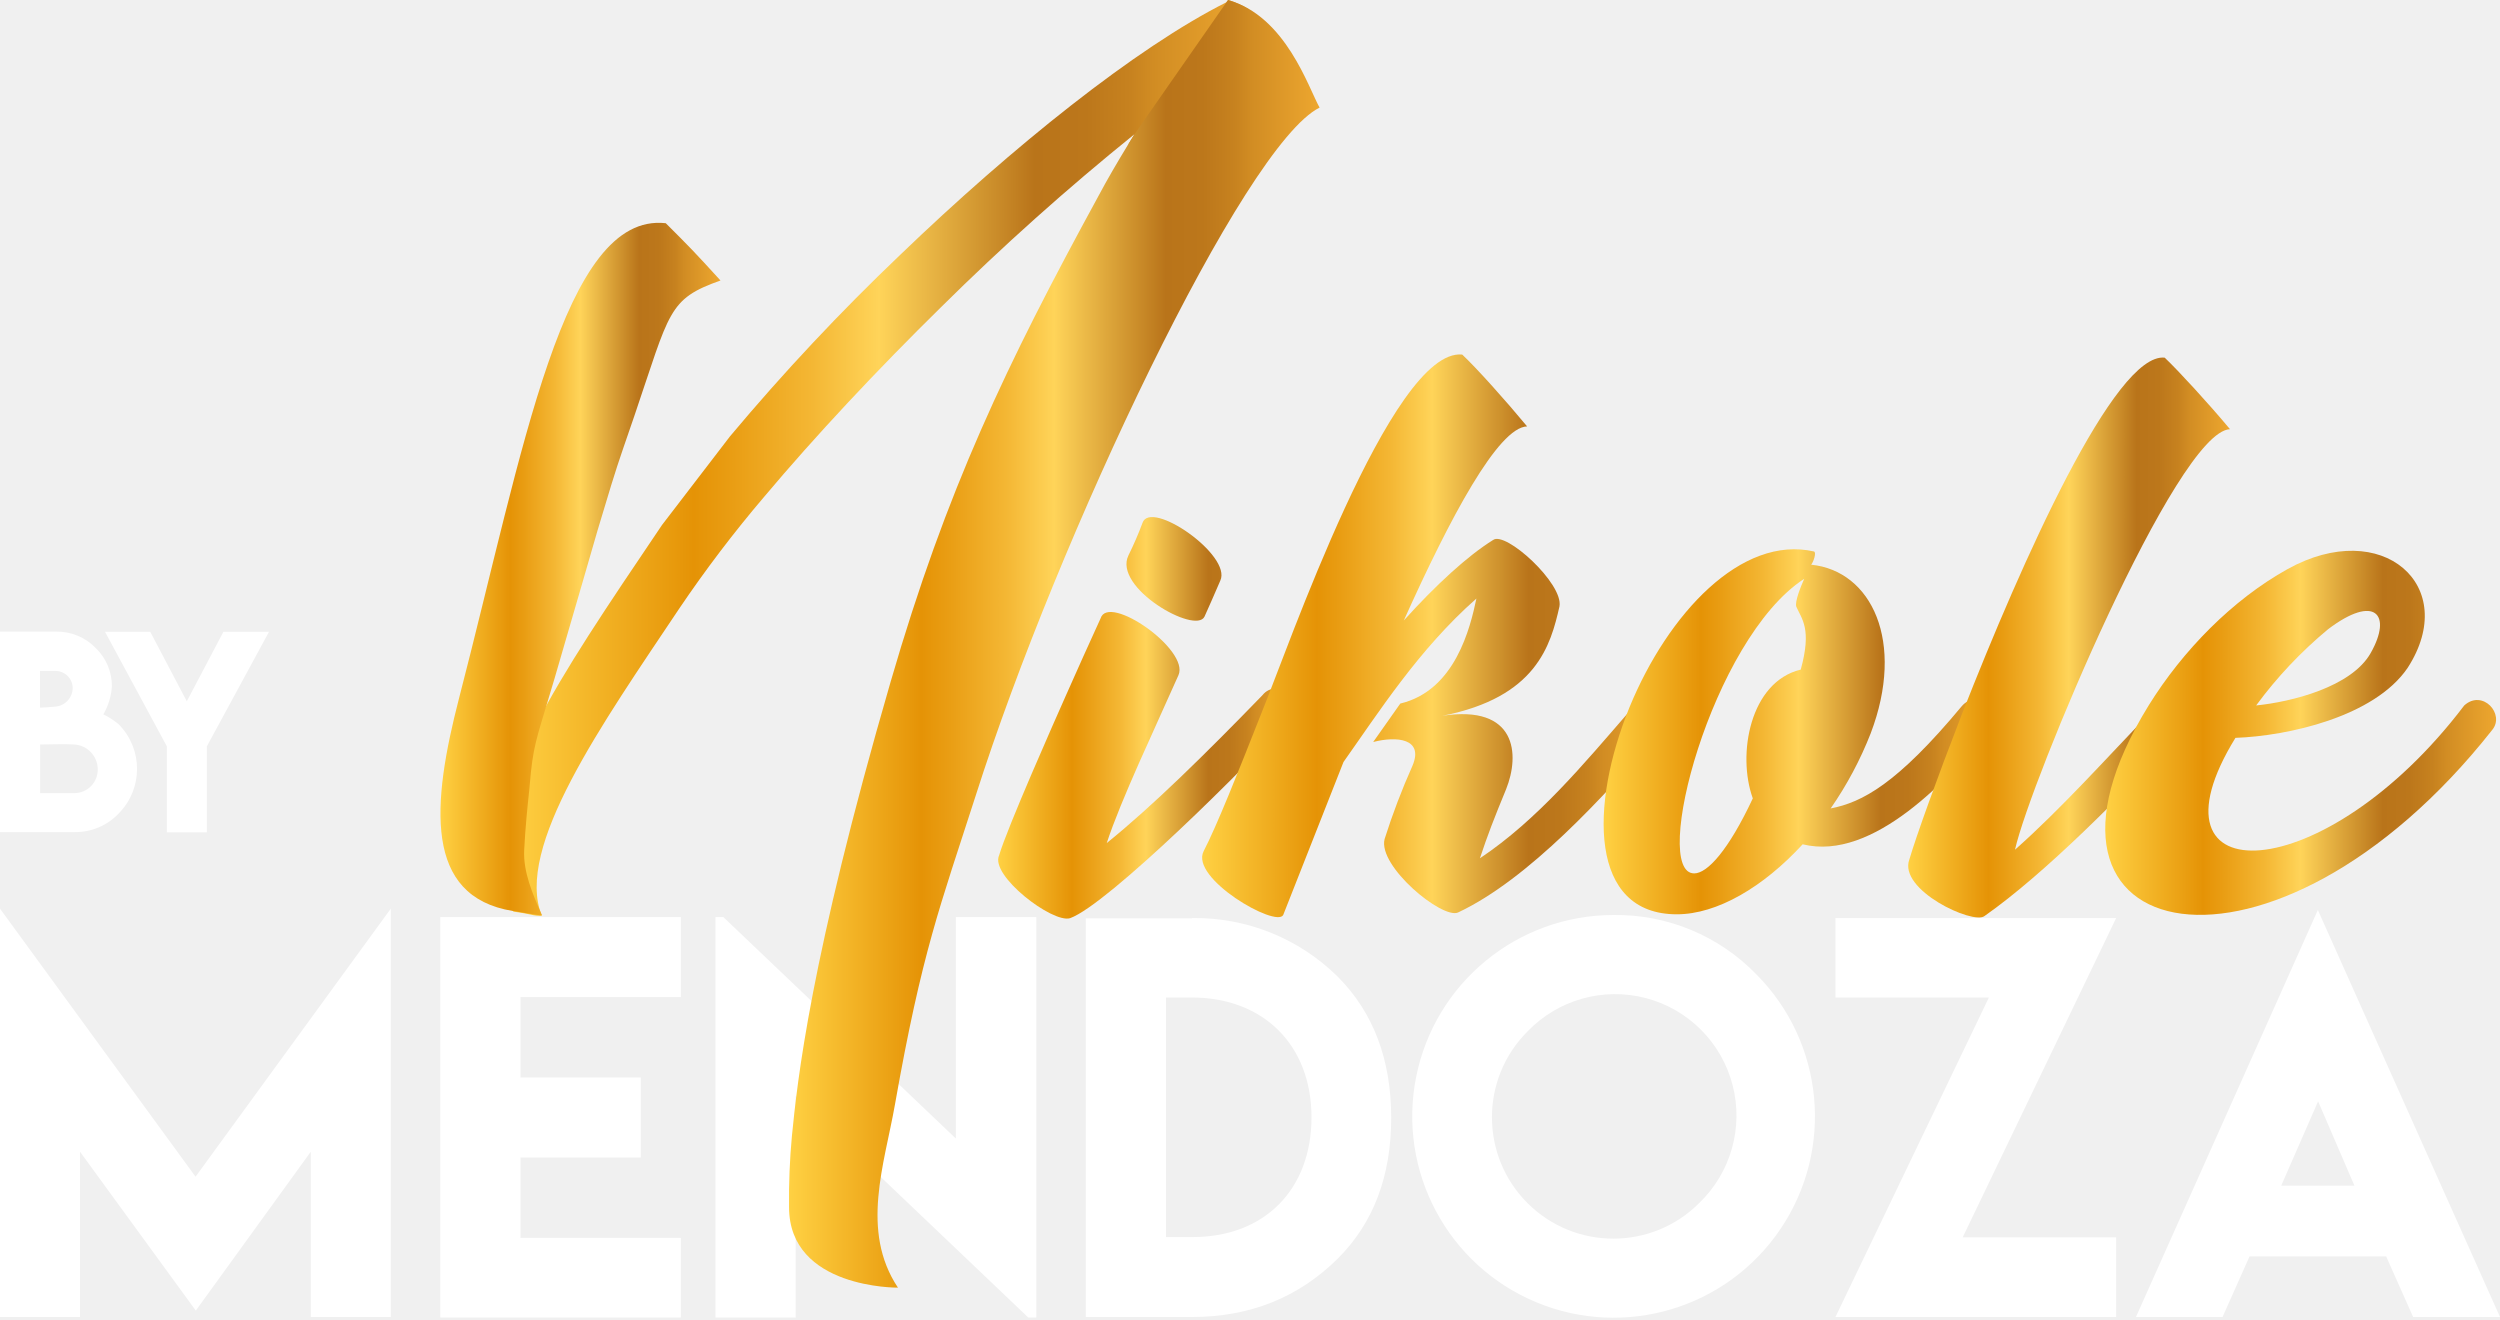
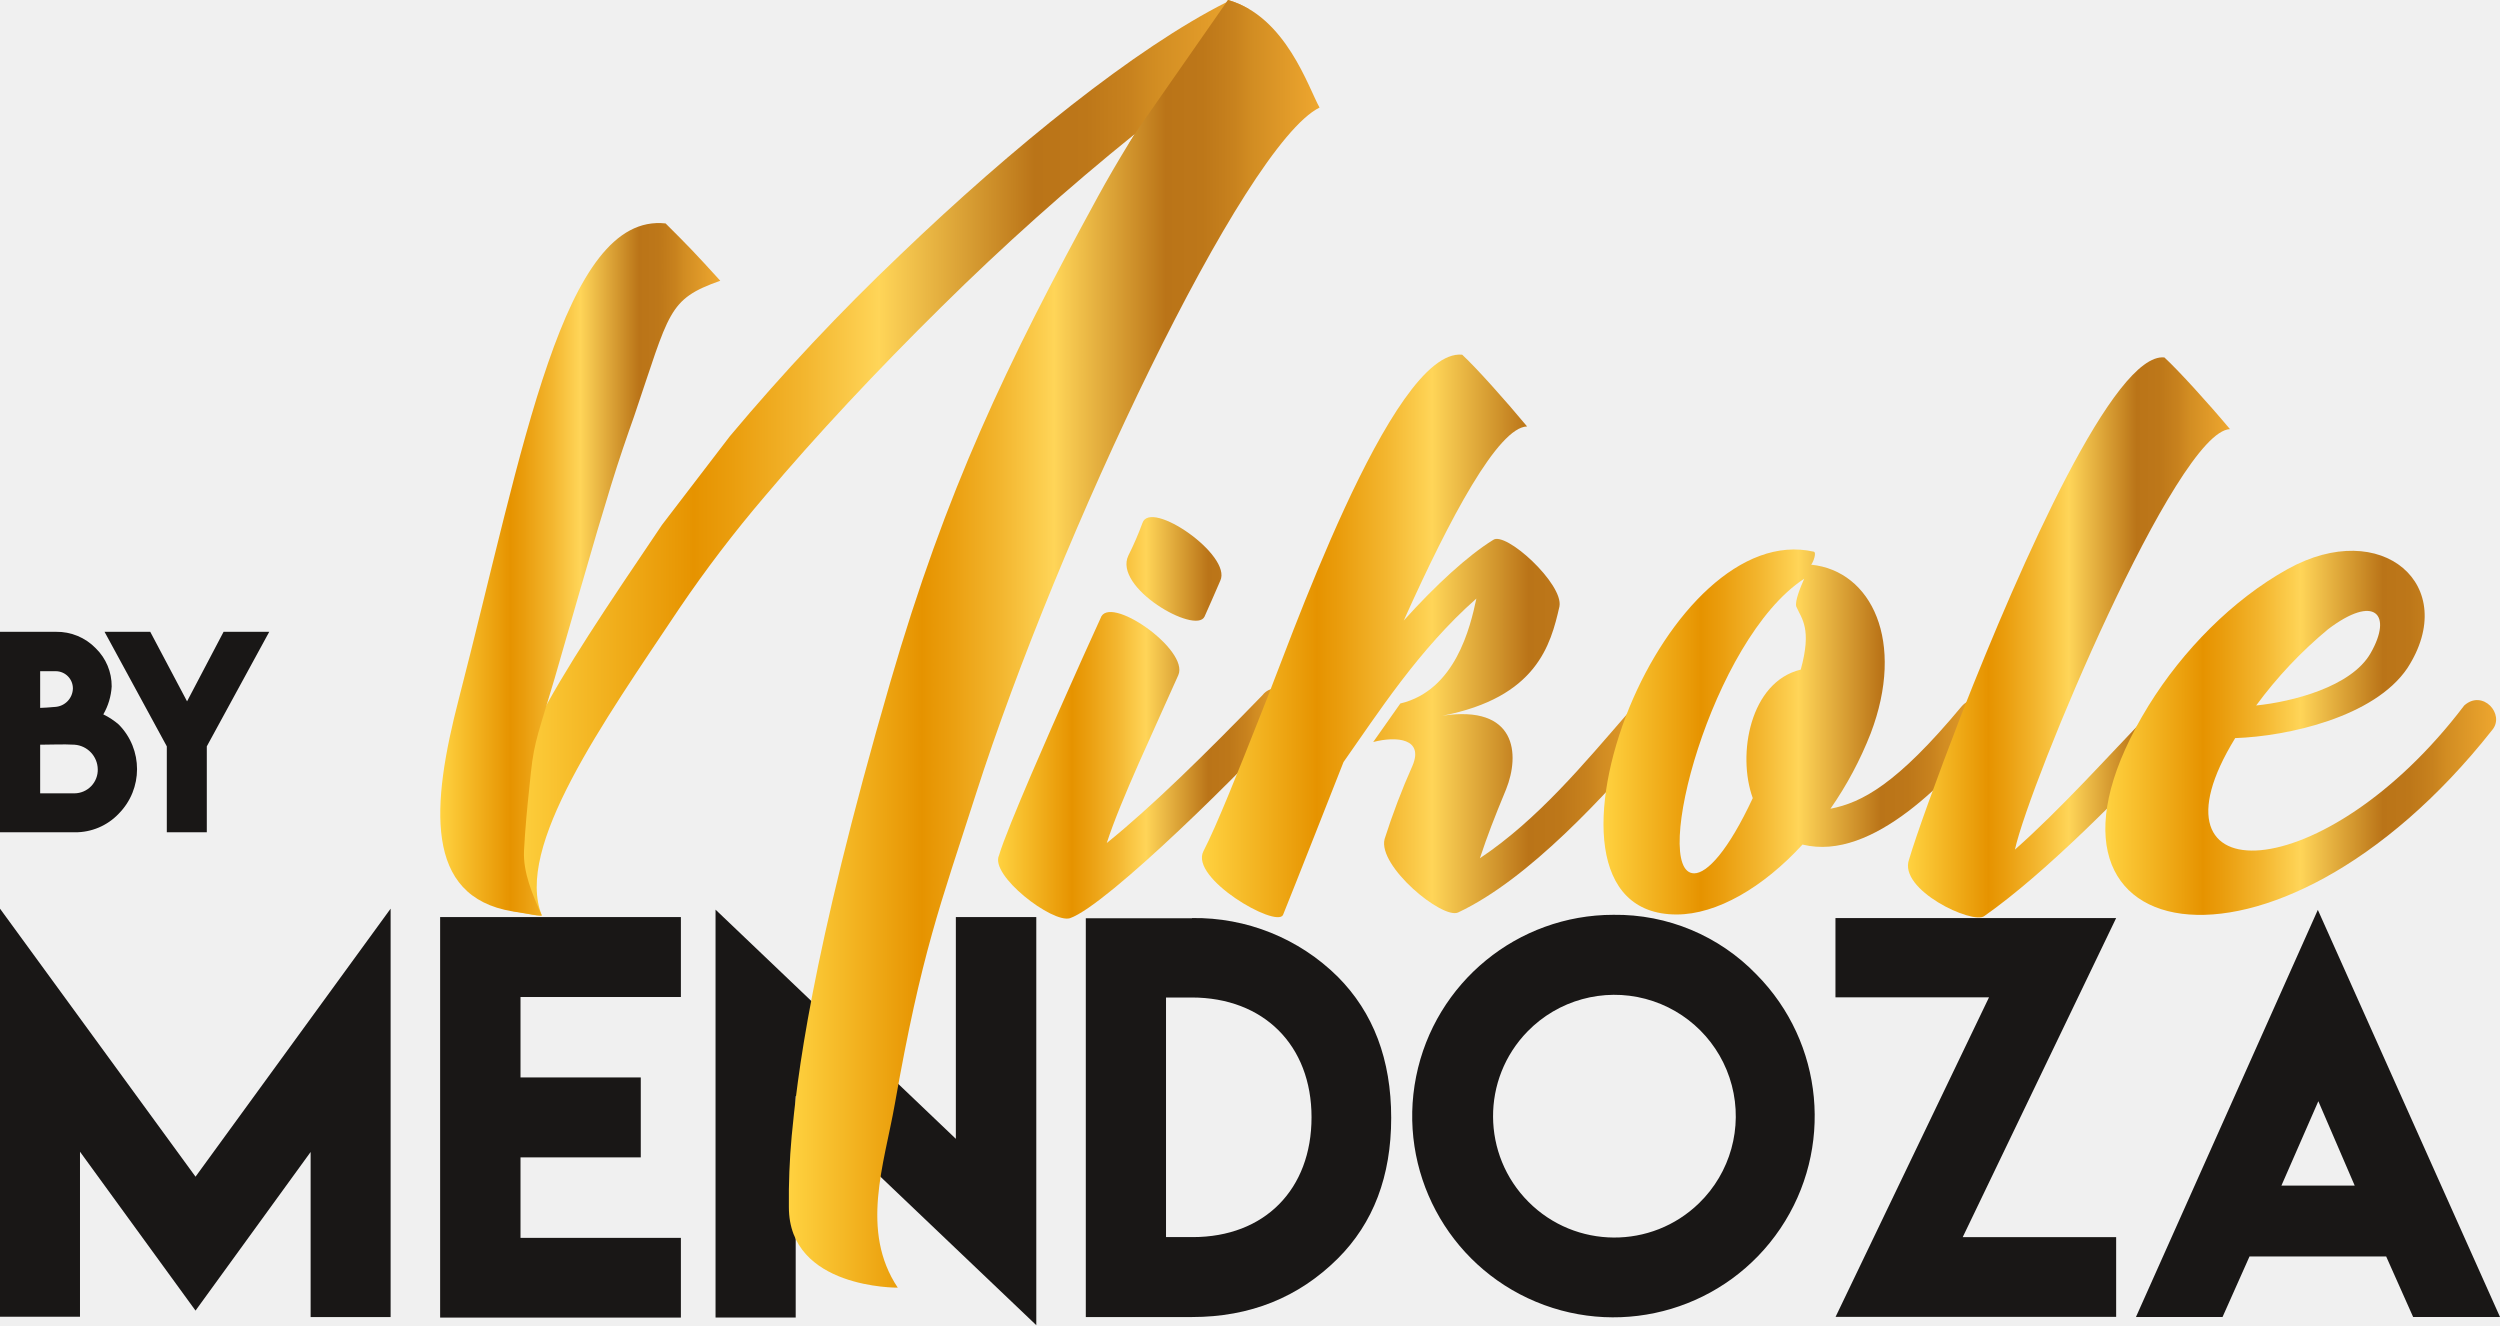
- <svg xmlns="http://www.w3.org/2000/svg" xmlns:xlink="http://www.w3.org/1999/xlink" viewBox="0 0 500 263.95">
+ <svg xmlns="http://www.w3.org/2000/svg" xmlns:xlink="http://www.w3.org/1999/xlink" viewBox="0 0 454.41 240.87">
  <defs>
-     <style>.cls-1{fill:#fff;}.cls-2{fill:url(#Nueva_muestra_de_degradado_1);}.cls-3{fill:url(#Nueva_muestra_de_degradado_1-2);}.cls-4{fill:url(#Nueva_muestra_de_degradado_1-3);}.cls-5{fill:url(#Nueva_muestra_de_degradado_1-4);}.cls-6{fill:url(#Nueva_muestra_de_degradado_1-5);}.cls-7{fill:url(#Nueva_muestra_de_degradado_1-6);}.cls-8{fill:url(#Nueva_muestra_de_degradado_1-7);}.cls-9{fill:url(#Nueva_muestra_de_degradado_1-8);}</style>
-     <linearGradient id="Nueva_muestra_de_degradado_1" x1="199.61" y1="143.57" x2="258.79" y2="143.57" gradientUnits="userSpaceOnUse">
-       <stop offset="0" stop-color="#ffd143" />
-       <stop offset="0.25" stop-color="#e59306" />
-       <stop offset="0.3" stop-color="#e99d13" />
-       <stop offset="0.41" stop-color="#f4b734" />
-       <stop offset="0.5" stop-color="#ffd459" />
-       <stop offset="0.65" stop-color="#cd902c" />
-       <stop offset="0.71" stop-color="#b9741a" />
-       <stop offset="0.78" stop-color="#bc771b" />
-       <stop offset="0.84" stop-color="#c7821f" />
-       <stop offset="0.87" stop-color="#d18c23" />
-       <stop offset="1" stop-color="#eda72f" />
+     <style>.cls-1{fill:#191716;}.cls-2{fill:url(#Nueva_muestra_de_degradado_1);}.cls-3{fill:url(#Nueva_muestra_de_degradado_1-2);}.cls-4{fill:url(#Nueva_muestra_de_degradado_1-3);}.cls-5{fill:url(#Nueva_muestra_de_degradado_1-4);}.cls-6{fill:url(#Nueva_muestra_de_degradado_1-5);}.cls-7{fill:url(#Nueva_muestra_de_degradado_1-6);}.cls-8{fill:url(#Nueva_muestra_de_degradado_1-7);}.cls-9{fill:url(#Nueva_muestra_de_degradado_1-8);}</style>
+     <linearGradient id="Nueva_muestra_de_degradado_1" x1="181.41" y1="130.48" x2="235.2" y2="130.48" gradientUnits="userSpaceOnUse">
+       <stop offset="0" stop-color="#ffd240" />
+       <stop offset="0.25" stop-color="#e69300" />
+       <stop offset="0.3" stop-color="#ea9d0d" />
+       <stop offset="0.4" stop-color="#f3b62f" />
+       <stop offset="0.5" stop-color="#ffd558" />
+       <stop offset="0.65" stop-color="#ce902a" />
+       <stop offset="0.71" stop-color="#ba7418" />
+       <stop offset="0.78" stop-color="#bd7719" />
+       <stop offset="0.84" stop-color="#c8821e" />
+       <stop offset="0.87" stop-color="#d18c22" />
+       <stop offset="1" stop-color="#eea72f" />
    </linearGradient>
-     <linearGradient id="Nueva_muestra_de_degradado_1-2" x1="240.42" y1="127.19" x2="332.4" y2="127.19" xlink:href="#Nueva_muestra_de_degradado_1" />
-     <linearGradient id="Nueva_muestra_de_degradado_1-3" x1="320.69" y1="146.37" x2="398.84" y2="146.37" xlink:href="#Nueva_muestra_de_degradado_1" />
-     <linearGradient id="Nueva_muestra_de_degradado_1-4" x1="381.59" y1="127.49" x2="445.99" y2="127.49" xlink:href="#Nueva_muestra_de_degradado_1" />
-     <linearGradient id="Nueva_muestra_de_degradado_1-5" x1="421.06" y1="146.57" x2="499.22" y2="146.57" xlink:href="#Nueva_muestra_de_degradado_1" />
-     <linearGradient id="Nueva_muestra_de_degradado_1-6" x1="101.77" y1="91.55" x2="249.82" y2="91.55" xlink:href="#Nueva_muestra_de_degradado_1" />
-     <linearGradient id="Nueva_muestra_de_degradado_1-7" x1="88.05" y1="113.83" x2="144.06" y2="113.83" xlink:href="#Nueva_muestra_de_degradado_1" />
-     <linearGradient id="Nueva_muestra_de_degradado_1-8" x1="157.77" y1="128.76" x2="263.92" y2="128.76" xlink:href="#Nueva_muestra_de_degradado_1" />
+     <linearGradient id="Nueva_muestra_de_degradado_1-2" x1="218.5" y1="115.59" x2="302.09" y2="115.59" xlink:href="#Nueva_muestra_de_degradado_1" />
+     <linearGradient id="Nueva_muestra_de_degradado_1-3" x1="291.45" y1="133.03" x2="362.47" y2="133.03" xlink:href="#Nueva_muestra_de_degradado_1" />
+     <linearGradient id="Nueva_muestra_de_degradado_1-4" x1="346.8" y1="115.86" x2="405.33" y2="115.86" xlink:href="#Nueva_muestra_de_degradado_1" />
+     <linearGradient id="Nueva_muestra_de_degradado_1-5" x1="382.67" y1="133.21" x2="453.7" y2="133.21" xlink:href="#Nueva_muestra_de_degradado_1" />
+     <linearGradient id="Nueva_muestra_de_degradado_1-6" x1="92.49" y1="83.2" x2="227.04" y2="83.2" xlink:href="#Nueva_muestra_de_degradado_1" />
+     <linearGradient id="Nueva_muestra_de_degradado_1-7" x1="80.03" y1="103.45" x2="130.92" y2="103.45" xlink:href="#Nueva_muestra_de_degradado_1" />
+     <linearGradient id="Nueva_muestra_de_degradado_1-8" x1="143.39" y1="117.02" x2="239.85" y2="117.02" xlink:href="#Nueva_muestra_de_degradado_1" />
  </defs>
  <g id="Capa_2" data-name="Capa 2">
-     <g id="Capa_1-2" data-name="Capa 1">
-       <path class="cls-1" d="M39.11,235.34l39.05-53.61V263.4h-16V230.34l-23,31.78L16,230.34V263.4H0V181.73Z" />
-       <path class="cls-1" d="M136.17,183.41v16H104.1v16.09h24.06v16H104.1v16.08h32.07V263.5H88.06V183.41Z" />
-       <path class="cls-1" d="M238.39,183.61a40.61,40.61,0,0,1,29.16,11.73q10.69,10.74,10.69,28.24t-10.69,28.14q-11.79,11.68-29.16,11.68H217.16V183.66h21.23Zm0,15.89h-5.19v47.91h5.34c14.39,0,23.76-9.54,23.76-23.95S252.72,199.5,238.34,199.5Z" />
-       <path class="cls-1" d="M351.3,194.9A40.27,40.27,0,1,1,322.69,183,39.08,39.08,0,0,1,351.3,194.9Zm-45.79,11.38a24.27,24.27,0,0,0,34.31,34.35,24.28,24.28,0,1,0-34.31-34.35Z" />
-       <path class="cls-1" d="M423.23,183.61l-30.69,63.85h30.69V263.4H367.09l30.69-63.9H367.09V183.61Z" />
-       <path class="cls-1" d="M463.57,182,500,263.4H482.63l-5.4-12.12H449.91l-5.4,12.12H427.19Zm7.32,55.14-7.27-16.88-7.38,16.88Z" />
-       <polygon class="cls-1" points="191.17 227.71 144.66 183.41 143.1 183.41 143.1 263.5 159.14 263.5 159.14 219.2 205.65 263.5 207.26 263.5 207.26 183.41 191.17 183.41 191.17 227.71" />
-       <path class="cls-2" d="M257.86,143.78C250,152.69,221.49,181,214,183.64c-3.5,1.05-16.09-8.57-14.17-12.59,1.58-5.42,11.19-27.1,13.29-31.82s4.9-11,7-15.56c1.58-5.07,17.84,6.3,15.57,11.37-4.72,10.66-11.54,25-14.34,33.57,8.92-7.17,19.93-18,31.12-29.55C255.41,135.39,261,140.11,257.86,143.78Zm-29.37-39.17c1.57-4.89,18,6.47,15.56,11.54-2.1,4.9-1.23,2.8-3.15,7.17-1.75,3.67-18.36-5.77-15.21-12.24A67.74,67.74,0,0,0,228.49,104.61Z" />
-       <path class="cls-3" d="M305.42,85.28c-5.77.18-15.39,18.19-24.66,38.82,6.47-7.17,12.77-12.94,17.84-16.09,2.45-1.92,14.16,8.74,13.29,13.29-1.75,7.69-4.55,18.18-23.43,21.86,14.86-2.28,15.56,7.69,12.76,14.68-2.45,5.95-3.67,9.09-5.24,13.82,11.53-7.7,20.8-18.89,29.89-29.38,3.15-3.67,8.75,1.05,5.6,4.72-10.49,12.07-25.7,28.85-39.87,35.5-3.14,1.39-16.08-9.27-14.68-14.69a138.75,138.75,0,0,1,5.59-14.69c2.28-5.42-3.15-5.94-7.87-4.72l5.42-7.69c11-2.62,14-15.21,15.22-21-11.54,10.14-19.76,23.08-26.58,32.69,0,0-10.67,27.1-12.06,30.6-1.4,2.62-18.71-7.34-15.91-12.76,2.62-5.07,6.81-15.56,11.71-28,4.89-11.89,25.88-72.73,40-71.33C295.28,73.57,301.05,80,305.42,85.28Z" />
-       <path class="cls-4" d="M362.24,112.94c12.07,1.22,18.88,15.39,11.89,33.75a72.94,72.94,0,0,1-8,15c6.29-1.22,13.29-4.89,26.22-20.45,3.15-3.68,8.75,1,5.6,4.72-7.87,9.44-23.25,26.4-37.42,22.9-7.87,8.57-17.13,14-25.17,14-17.49,0-17.49-21.68-9.45-41.44,7.7-18.71,22.38-34.44,36.9-31.12C363.29,110.49,362.77,112.24,362.24,112.94Zm-2.1,21c2.28-8.22.18-10.14-.87-12.59-.35-1,.87-4,1.57-5.59-18.53,12.06-30.77,58.92-22,58.92,2.62,0,6.82-4.55,11.72-15C347.38,150.88,350,136.37,360.14,133.92Z" />
-       <path class="cls-5" d="M446,85.84c-10.66.35-40,70.63-43,84.1,8.92-7.87,18.53-18.54,26.75-27.11,3.15-3.49,8.57,1.4,5.25,4.9-10.32,11-25.88,26.93-38.12,35.49-2.27,1.75-17.31-5.24-15-11.36,1.4-4.72,5.42-15.91,10.49-29,12.07-30.77,30.6-72.38,40.57-71.33C435.67,74.12,441.62,80.59,446,85.84Z" />
-       <path class="cls-6" d="M492.85,141.09c3.67-3.32,8.21,1.75,5.59,4.9-43.71,55.42-99,44.23-68.71-4.9,6.82-11,16.78-21.16,27.8-27.28,18.88-10.49,34.62,3.33,24,19.76-6.64,9.79-24,13.64-34.44,14C427.63,179.21,464.87,178,492.85,141.09Zm-41.62,0c7-.7,19.06-3.67,22.91-10.49,4.37-7.69.87-11.89-8.57-4.72A86.34,86.34,0,0,0,451.23,141.09Z" />
-       <path class="cls-7" d="M132.4,105c-11.42,16.91-19.38,28.71-25.22,40l1.09-3.32c-8.49,12.22-6.55,26.53-5.64,40.63,1.21.19,2.43.36,3.63.64a7.17,7.17,0,0,0,2.1.2c-5.5-13.62,12.08-38.38,27.49-61.44a251.84,251.84,0,0,1,17-22.37c10.2-12.13,22.56-25.34,35.38-37.93a512.08,512.08,0,0,1,38.66-34.57c-.43.7-.85,1.42-1.28,2.12,11-6.87,21.59-14.64,24.17-27.09A17.84,17.84,0,0,0,245.61,0l-.34.46c-18.14,9.12-42.86,29-65.17,50.45A443.45,443.45,0,0,0,146,87.27Z" />
-       <path class="cls-8" d="M106.18,154.47c.66-6.34,1.74-8.54,4.72-18.74L116,118.2c3.65-12.67,3.65-12.67,6.26-21.23,1.52-5,3.37-10.12,4.6-13.76,7.15-21,6.71-23.38,17.24-27.11-5.32-5.84-6.38-6.91-10.95-11.46-20.49-2.25-28.38,45-41.34,95-5.49,21.22-7.06,39.66,10.75,42.56,1.25.2,5.21.91,5.84.86l-.11-.26c-1.76-4-3.66-8.39-3.45-12.78s.7-9.08,1-11.89Z" />
-       <path class="cls-9" d="M228.35,24.75q-1.42,2-2.72,4.14c-2.09,3.43-4.12,6.89-6,10.42-18.35,33.61-30.34,58.61-41.51,97.06-16.19,55.76-18.66,80.06-19.74,90.85a135.33,135.33,0,0,0-.57,14.21c0,16.34,21.78,16.1,21.78,16.1-7.57-11.37-2.7-24.69-.6-36.62,5.4-30.58,9-39.57,16.22-62C211.6,107.49,248.79,29,263.92,21.52c-2.2-3.86-6.7-18.25-18.31-21.52Z" />
-       <path class="cls-1" d="M20.67,142.88a14,14,0,0,1,3.08,2,12.65,12.65,0,0,1,0,17.8,11.91,11.91,0,0,1-8.85,3.74H0v-40.1H11.19a10.81,10.81,0,0,1,8,3.33,10.55,10.55,0,0,1,3.19,7.64A12.84,12.84,0,0,1,20.67,142.88Zm-9.48-8.69H8v7.34c.72,0,1.72-.1,3-.2a3.78,3.78,0,0,0,3.54-3.68A3.45,3.45,0,0,0,11.19,134.19Zm8.36,19.63a5,5,0,0,0-4.65-4.92c-2.39-.14-4.45,0-6.87,0v9.73H14.9A4.7,4.7,0,0,0,19.55,153.82Z" />
-       <path class="cls-1" d="M30.05,126.36l7.31,13.9,7.32-13.9H53.8L41.37,149.27v17.19h-8V149.27L21,126.36Z" />
+     <g id="LOGOTIPO">
+       <g id="WHITE">
+         <path class="cls-1" d="M35.54,213.88,71,165.16v74.23H56.46v-30L35.54,238.22l-21-28.88v30H0V165.16Z" />
+         <path class="cls-1" d="M123.76,166.69v14.53H94.61v14.62h21.86v14.53H94.61V225h29.15v14.49H80V166.69Z" />
+         <path class="cls-1" d="M173.74,207V166.69h14.62v74.18l-43.73-41.66v40.27H130.06V165.34Z" />
+         <path class="cls-1" d="M216.66,166.87a36.86,36.86,0,0,1,26.49,10.66q9.72,9.76,9.72,25.66t-9.72,25.58q-10.69,10.62-26.49,10.62h-19.3V166.91h19.3Zm0,14.44h-4.72v43.55h4.86c13.07,0,21.59-8.68,21.59-21.78S229.67,181.31,216.61,181.31Z" />
+         <path class="cls-1" d="M319.27,177.13a36.58,36.58,0,1,1-26-10.85A35.49,35.49,0,0,1,319.27,177.13Zm-41.61,10.34a22.06,22.06,0,0,0,31.17,31.22,22.06,22.06,0,1,0-31.17-31.22Z" />
+         <path class="cls-1" d="M384.64,166.87l-27.89,58h27.89v14.49h-51l27.89-58.08H333.62V166.87Z" />
+         <path class="cls-1" d="M421.3,165.38l33.11,74H438.62l-4.9-11H408.88l-4.9,11H388.24ZM428,215.5l-6.61-15.34-6.71,15.34Z" />
+         <path class="cls-2" d="M234.35,130.67c-7.15,8.1-33,33.85-39.88,36.23-3.18.95-14.62-7.79-12.88-11.44,1.43-4.93,10.17-24.63,12.08-28.92s4.45-10,6.36-14.14c1.43-4.61,16.21,5.72,14.14,10.32-4.29,9.7-10.49,22.73-13,30.51,8.1-6.51,18.11-16.36,28.28-26.85C232.12,123,237.21,127.33,234.35,130.67Zm-26.7-35.59c1.43-4.45,16.37,5.87,14.15,10.48-1.91,4.45-1.12,2.54-2.86,6.52-1.59,3.33-16.69-5.25-13.83-11.13A56,56,0,0,0,207.65,95.08Z" />
+         <path class="cls-3" d="M277.57,77.51c-5.24.16-14,16.52-22.41,35.27,5.88-6.51,11.6-11.76,16.21-14.62,2.23-1.74,12.87,8,12.08,12.08-1.59,7-4.13,16.53-21.29,19.86,13.5-2.06,14.14,7,11.6,13.35-2.23,5.4-3.34,8.26-4.77,12.55,10.49-7,18.91-17.16,27.17-26.69,2.86-3.34,7.95.95,5.09,4.29-9.54,11-23.36,26.22-36.23,32.26-2.86,1.27-14.62-8.43-13.35-13.35a127.91,127.91,0,0,1,5.08-13.35c2.07-4.92-2.86-5.4-7.15-4.29l4.93-7c10-2.38,12.71-13.83,13.82-19.07-10.48,9.22-18,21-24.15,29.72,0,0-9.69,24.62-11,27.8-1.27,2.39-17-6.67-14.46-11.6,2.38-4.6,6.19-14.14,10.64-25.42,4.45-10.81,23.52-66.1,36.39-64.83C268.35,66.86,273.6,72.74,277.57,77.51Z" />
+         <path class="cls-4" d="M329.21,102.64c11,1.12,17.16,14,10.81,30.67A66.15,66.15,0,0,1,332.71,147c5.72-1.12,12.08-4.45,23.83-18.59,2.86-3.34,7.95,1,5.09,4.29-7.15,8.58-21.13,24-34,20.81-7.15,7.79-15.57,12.71-22.88,12.71-15.89,0-15.89-19.7-8.58-37.66,7-17,20.34-31.3,33.53-28.28C330.17,100.42,329.69,102,329.21,102.64Zm-1.9,19.07c2.06-7.47.16-9.22-.8-11.44-.32-1,.8-3.65,1.43-5.08-16.84,11-28,53.55-20,53.55,2.38,0,6.2-4.14,10.65-13.67C315.71,137.13,318.09,123.94,327.31,121.71Z" />
+         <path class="cls-5" d="M405.33,78c-9.7.32-36.39,64.2-39.09,76.43,8.1-7.15,16.84-16.84,24.31-24.63,2.86-3.18,7.78,1.27,4.77,4.45-9.38,10-23.52,24.47-34.65,32.26-2.06,1.59-15.73-4.77-13.66-10.33,1.27-4.29,4.93-14.46,9.53-26.38,11-28,27.81-65.78,36.87-64.83C396,67.36,401.35,73.24,405.33,78Z" />
+         <path class="cls-6" d="M447.91,128.23c3.34-3,7.47,1.59,5.09,4.45-39.73,50.37-89.94,40.2-62.45-4.45,6.19-10,15.25-19.23,25.26-24.79,17.16-9.54,31.47,3,21.77,18-6,8.9-21.77,12.4-31.3,12.72C388.64,162.87,422.49,161.75,447.91,128.23Zm-37.82,0c6.36-.64,17.32-3.34,20.82-9.54,4-7,.79-10.8-7.79-4.29A78.41,78.41,0,0,0,410.09,128.23Z" />
+         <path class="cls-7" d="M120.33,95.4c-10.38,15.37-17.62,26.09-22.92,36.32l1-3c-7.72,11.1-6,24.11-5.13,36.92,1.1.18,2.21.33,3.3.58a6.22,6.22,0,0,0,1.91.18c-5-12.37,11-34.88,25-55.83A231.21,231.21,0,0,1,139,90.23c9.27-11,20.5-23,32.15-34.48a466,466,0,0,1,35.14-31.41c-.4.64-.78,1.29-1.17,1.93C215.08,20,224.69,13,227,1.65A16.05,16.05,0,0,0,223.21,0l-.31.42C206.42,8.7,184,26.78,163.68,46.27a400.1,400.1,0,0,0-31,33Z" />
+         <path class="cls-8" d="M96.5,140.39c.6-5.77,1.58-7.77,4.29-17l4.59-15.93c3.33-11.51,3.33-11.51,5.7-19.29,1.38-4.52,3-9.2,4.18-12.51,6.5-19.1,6.09-21.24,15.66-24.63-4.83-5.31-5.79-6.28-9.94-10.42-18.63-2-25.8,40.85-37.57,86.37-5,19.28-6.42,36,9.76,38.68,1.14.18,4.74.82,5.31.77l-.1-.23c-1.6-3.66-3.33-7.63-3.13-11.61s.63-8.26.9-10.81Z" />
+         <path class="cls-9" d="M207.53,22.49c-.86,1.23-1.69,2.49-2.47,3.77-1.9,3.11-3.74,6.26-5.49,9.46C182.89,66.27,172,89,161.84,123.94c-14.71,50.67-17,72.76-17.94,82.56a125,125,0,0,0-.51,12.92c0,14.85,19.79,14.63,19.79,14.63-6.89-10.33-2.46-22.44-.55-33.28,4.91-27.79,8.2-36,14.74-56.4,14.94-46.68,48.74-118.06,62.48-124.82-2-3.5-6.08-16.58-16.64-19.55Z" />
+         <path class="cls-1" d="M18.78,129.85a12.9,12.9,0,0,1,2.81,1.85,11.53,11.53,0,0,1,0,16.19,10.86,10.86,0,0,1-8,3.39H0V114.84H10.17a9.84,9.84,0,0,1,7.24,3,9.59,9.59,0,0,1,2.89,6.94A11.53,11.53,0,0,1,18.78,129.85ZM10.17,122H7.3v6.67c.65,0,1.56-.09,2.74-.18a3.44,3.44,0,0,0,3.21-3.35A3.13,3.13,0,0,0,10.17,122Zm7.6,17.84a4.55,4.55,0,0,0-4.23-4.48c-2.17-.12-4,0-6.24,0v8.84h6.24A4.27,4.27,0,0,0,17.77,139.8Z" />
+         <path class="cls-1" d="M27.31,114.84,34,127.48l6.64-12.64h8.3L37.59,135.66v15.62H30.32V135.66L19,114.84Z" />
+       </g>
    </g>
  </g>
</svg>
